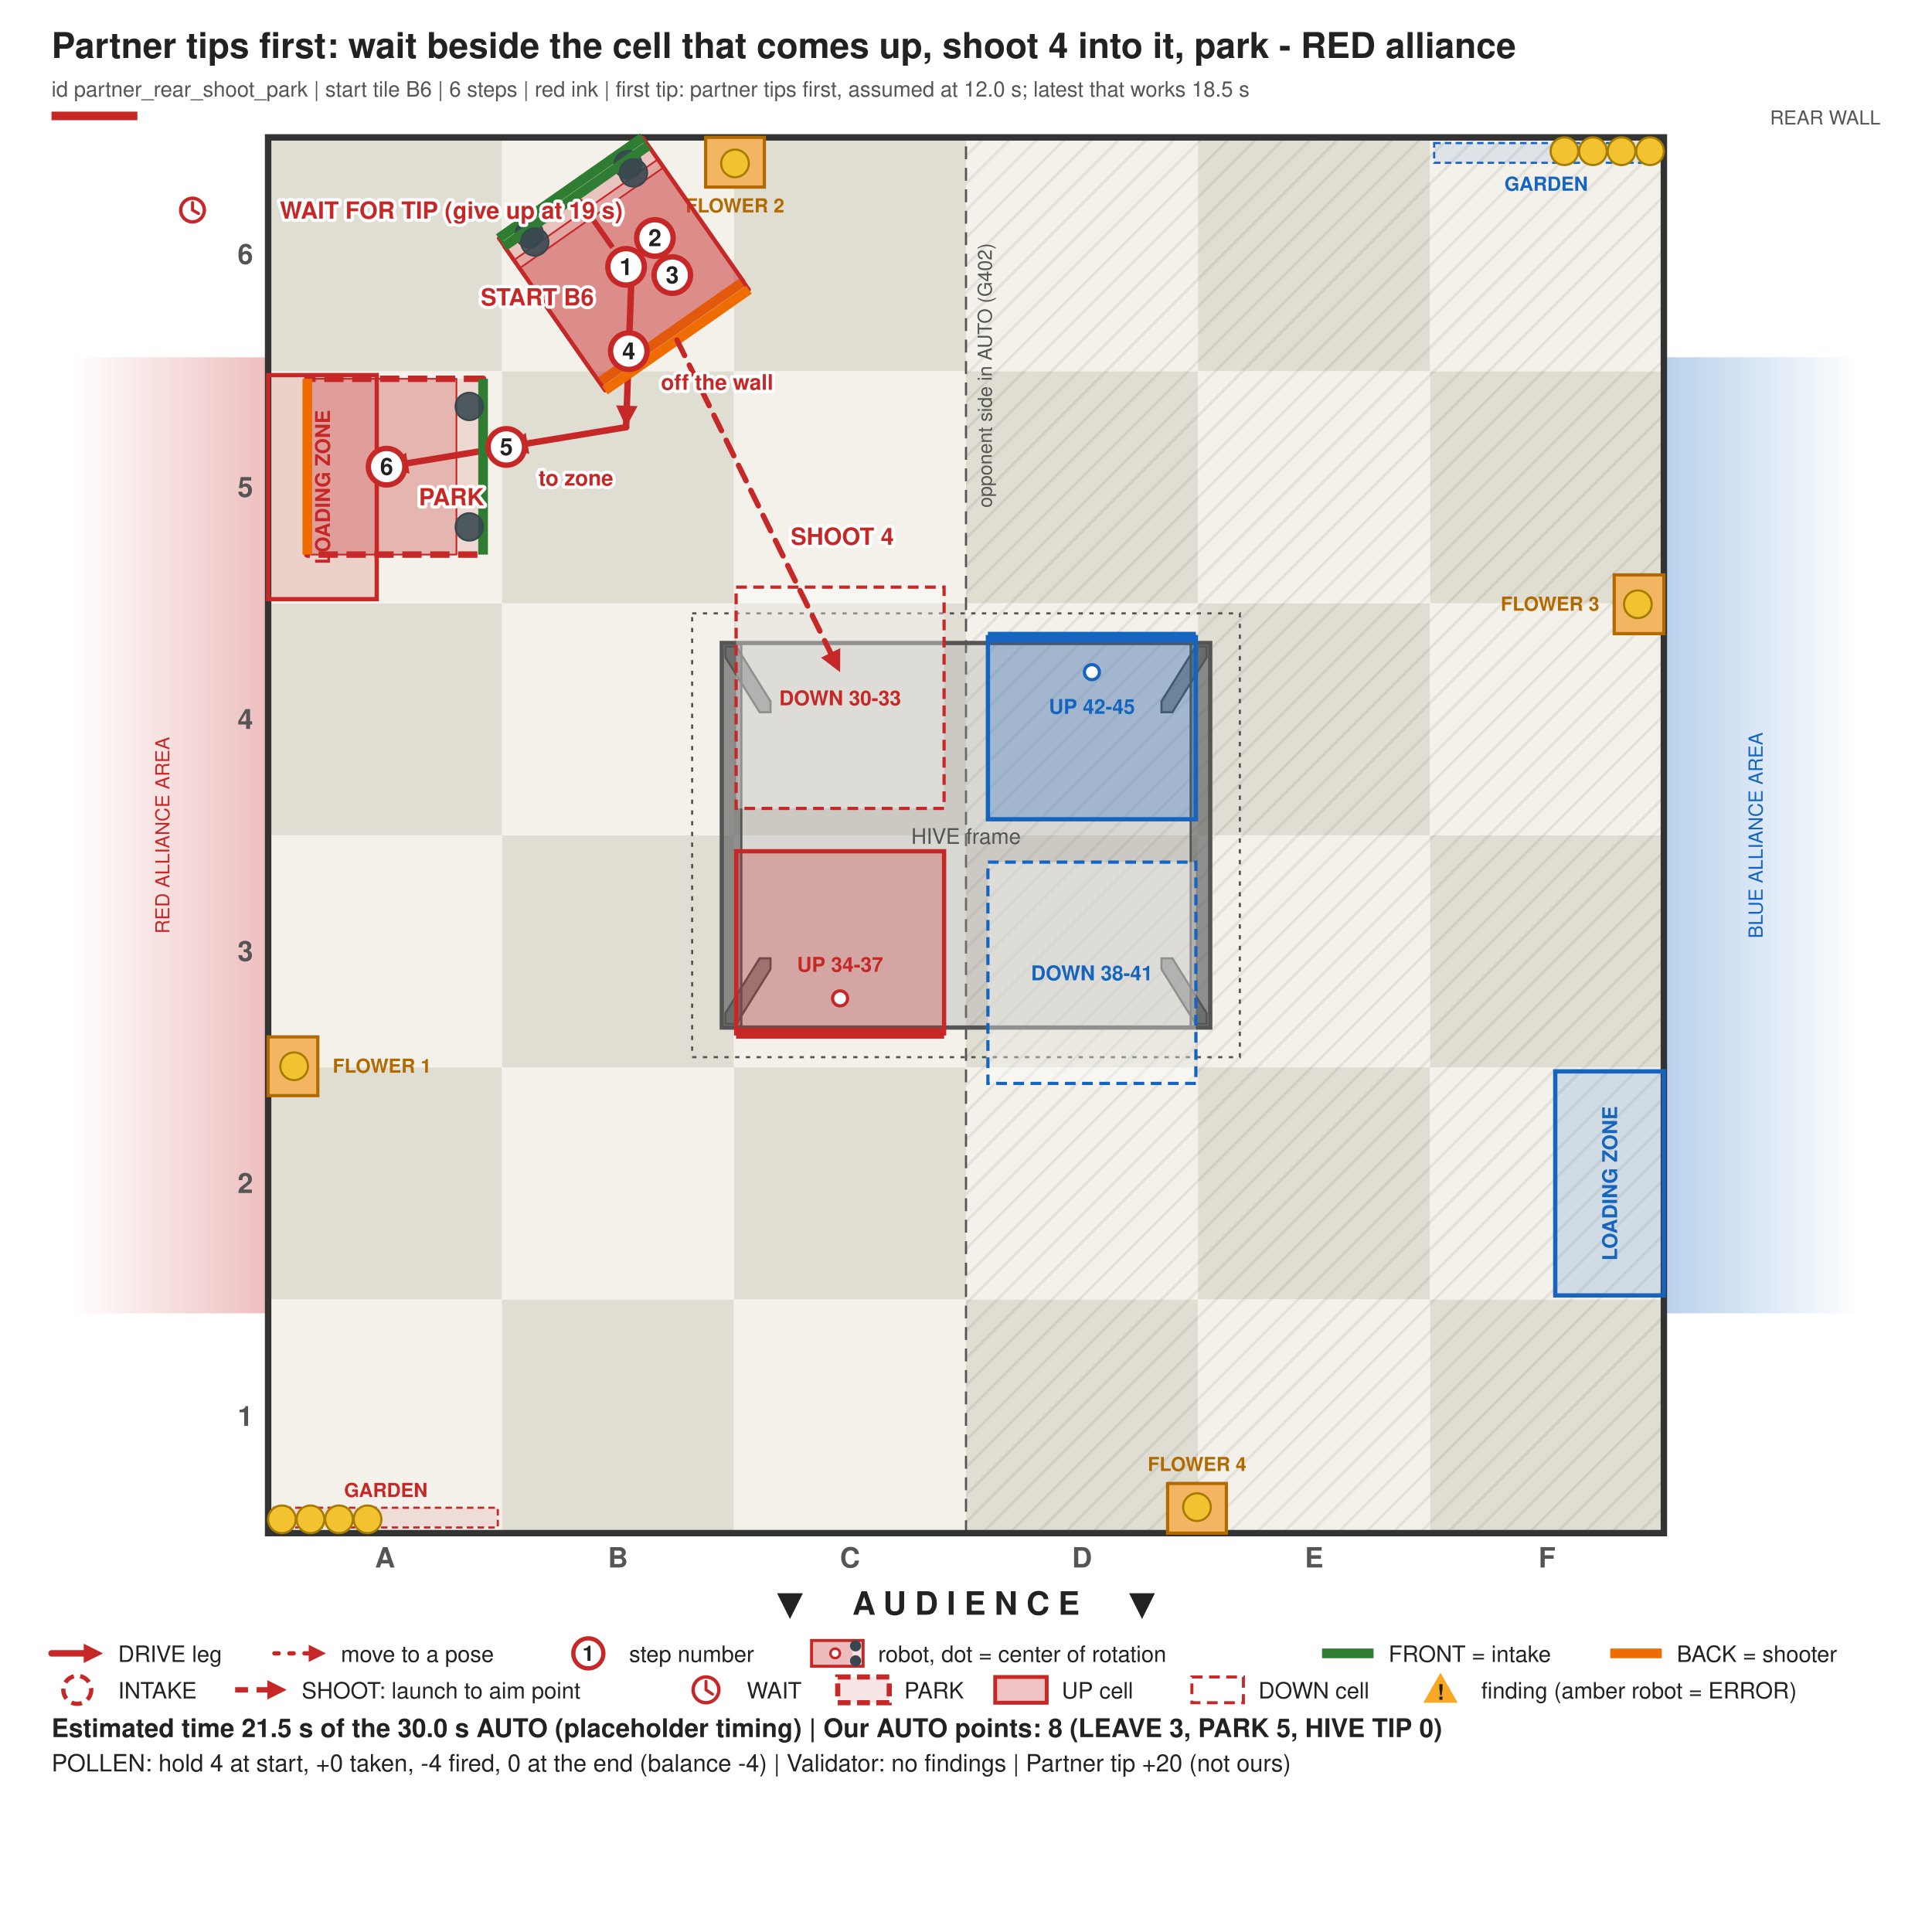
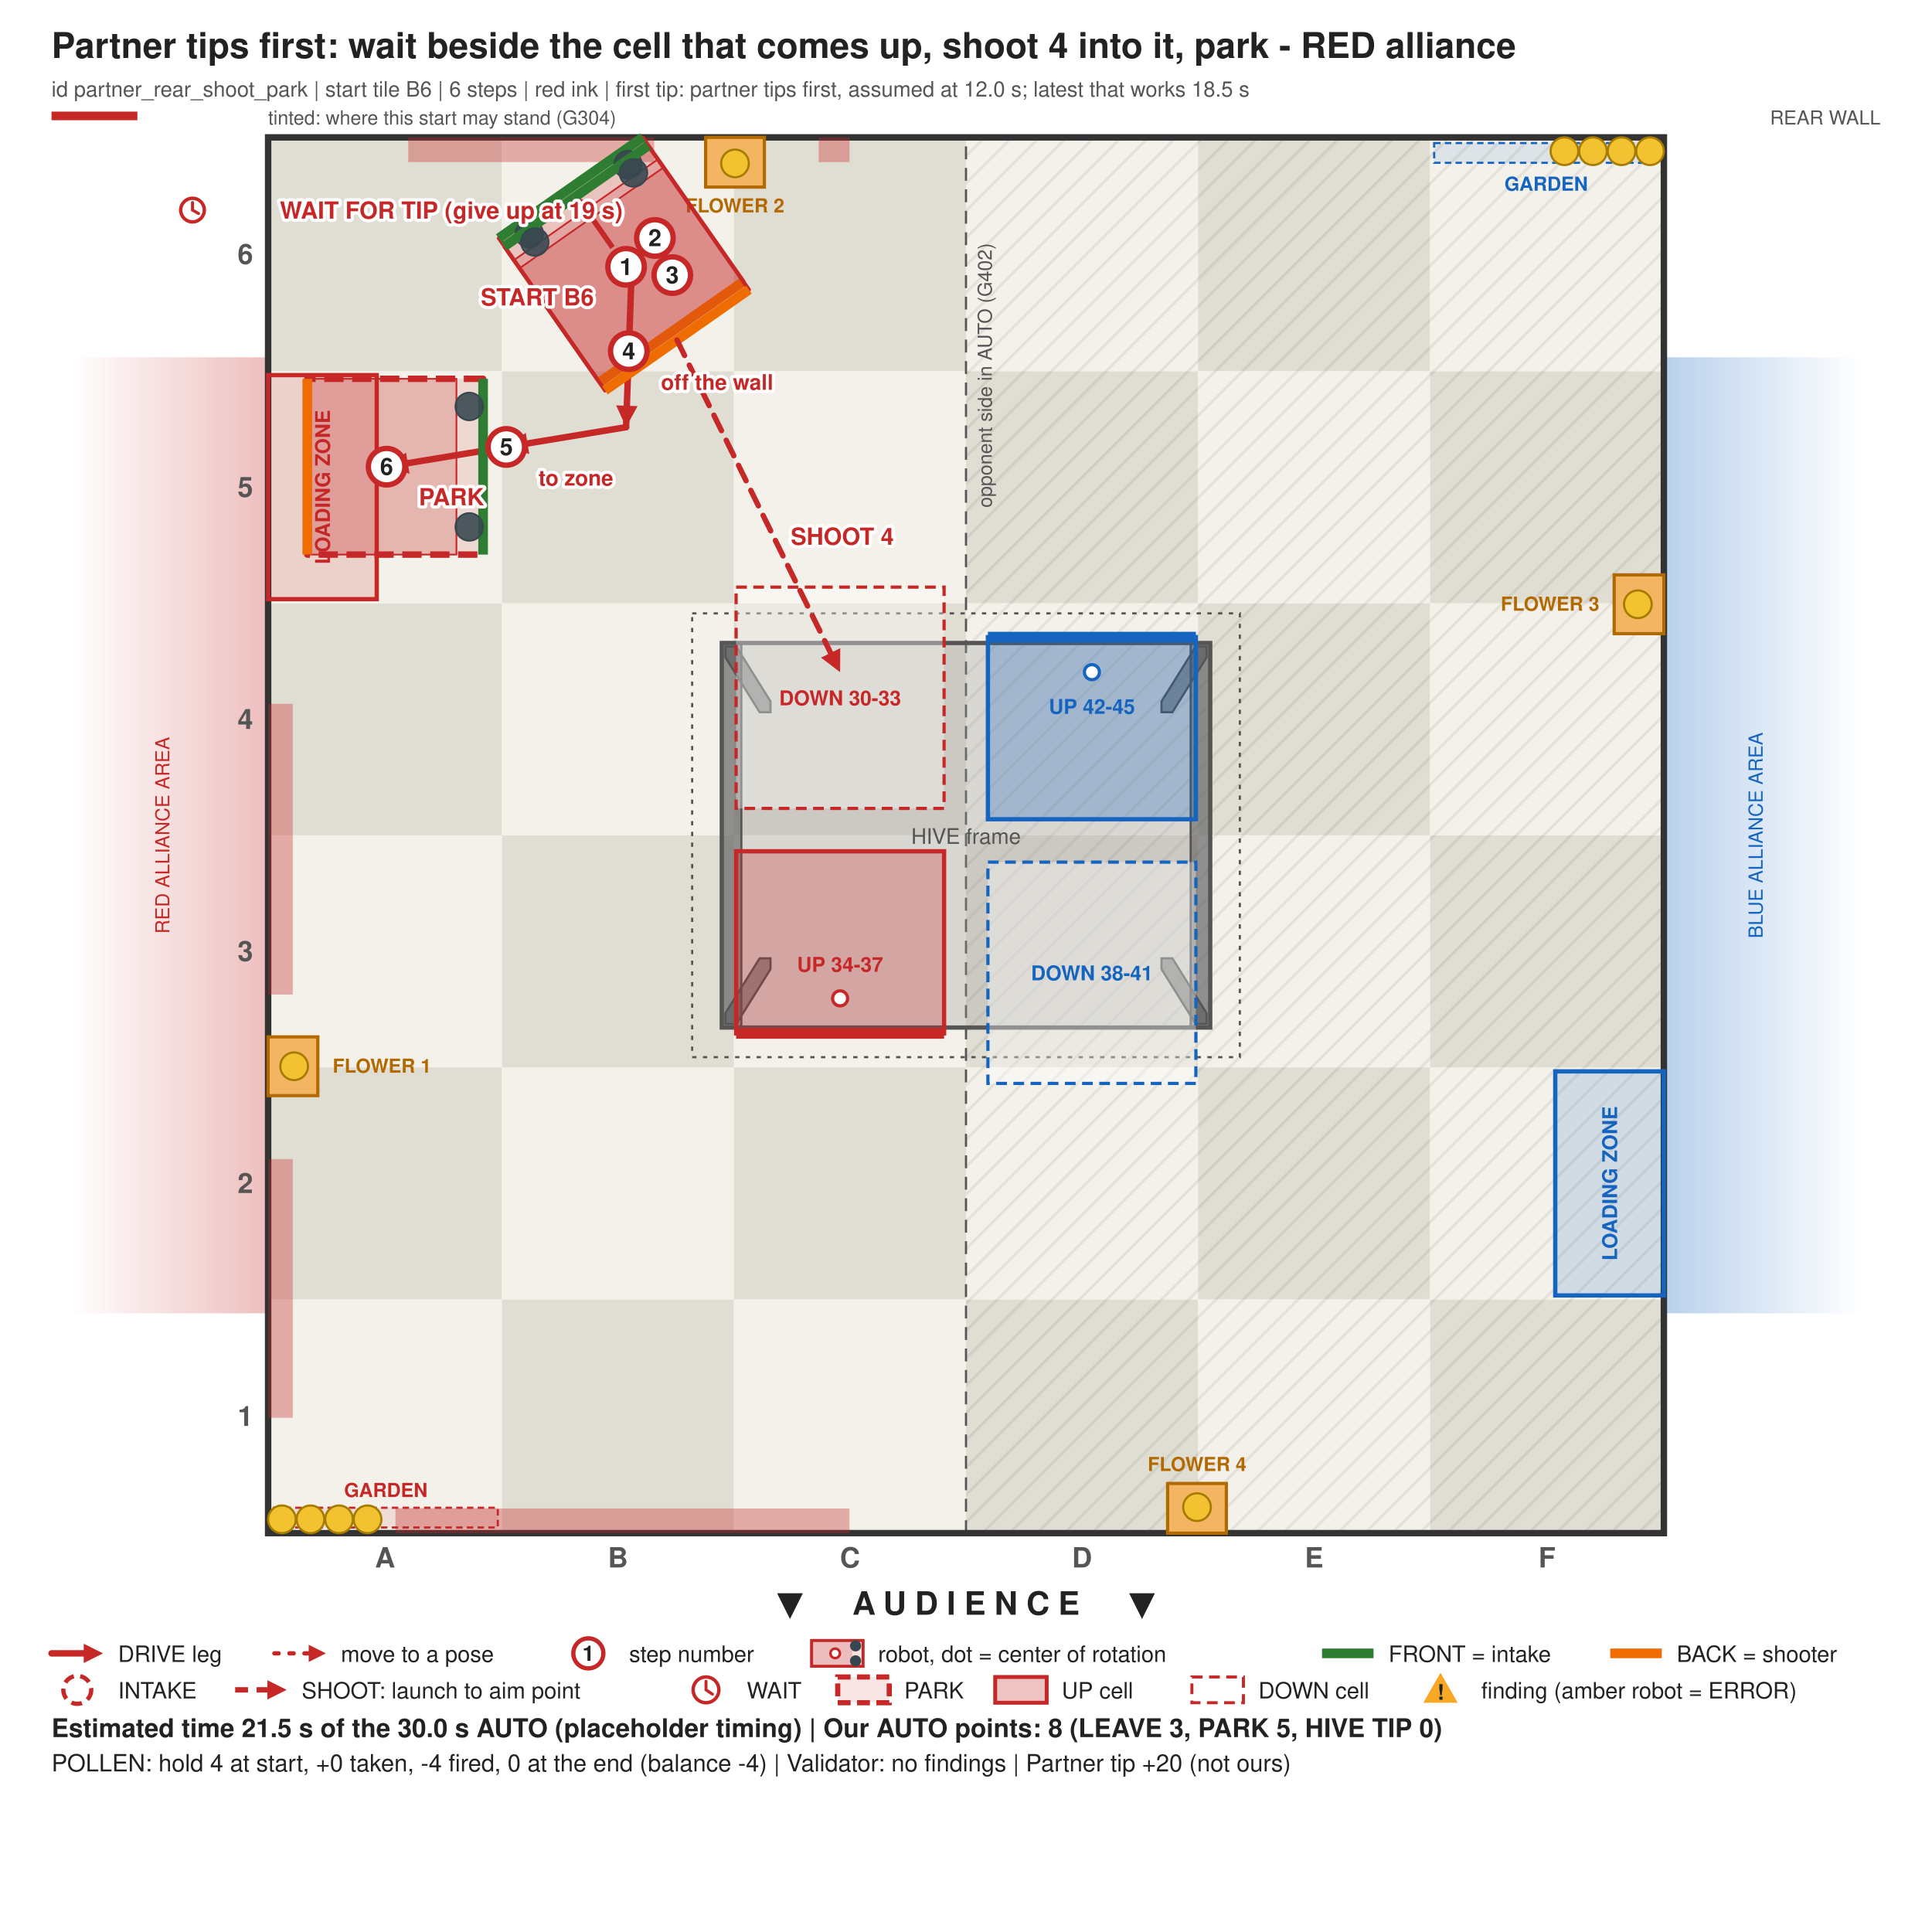
<svg xmlns="http://www.w3.org/2000/svg" viewBox="0 0 900 900" width="900" height="900" role="img" aria-labelledby="svg-title svg-desc" font-family="Helvetica, Arial, sans-serif">
  <defs>
    <linearGradient id="area-red" x1="1" y1="0" x2="0" y2="0">
      <stop offset="0" stop-color="#c62828" stop-opacity="0.30" />
      <stop offset="1" stop-color="#c62828" stop-opacity="0" />
    </linearGradient>
    <linearGradient id="area-blue" x1="0" y1="0" x2="1" y2="0">
      <stop offset="0" stop-color="#1565c0" stop-opacity="0.30" />
      <stop offset="1" stop-color="#1565c0" stop-opacity="0" />
    </linearGradient>
    <pattern id="opponent-hatch" width="9" height="9" patternUnits="userSpaceOnUse" patternTransform="rotate(45)">
      <line x1="0" y1="0" x2="0" y2="9" stroke="#000000" stroke-opacity="0.07" stroke-width="2.5" />
    </pattern>
  </defs>
  <rect id="background" x="0" y="0" width="900" height="900" fill="#ffffff" />
  <text id="title" x="24" y="27" font-size="16.54" font-weight="bold" fill="#222222">Partner tips first: wait beside the cell that comes up, shoot 4 into it, park - RED alliance</text>
  <text id="subtitle" x="24" y="45" font-size="9.9" fill="#555555">id partner_rear_shoot_park  |  start tile B6  |  6 steps  |  red ink  |  first tip: partner tips first, assumed at 12.0 s; latest that works 18.5 s</text>
  <rect x="24" y="52" width="40" height="4" fill="#c62828" />
  <g id="field">
    <rect class="alliance-area" data-alliance="RED" x="32.9" y="166.43" width="92" height="445.37" fill="url(#area-red)" />
    <rect class="alliance-area" data-alliance="BLUE" x="775.1" y="166.43" width="92" height="445.37" fill="url(#area-blue)" />
    <text x="78.9" y="389.12" font-size="9" fill="#c62828" text-anchor="middle" transform="rotate(-90 78.9 389.12)">RED ALLIANCE AREA</text>
    <text x="821.1" y="389.12" font-size="9" fill="#1565c0" text-anchor="middle" transform="rotate(-90 821.1 389.12)">BLUE ALLIANCE AREA</text>
    <rect class="tile" data-tile="A1" x="124.9" y="605.3" width="108.9" height="108.9" fill="#f3f1ea" />
    <rect class="tile" data-tile="A2" x="124.9" y="497.2" width="108.9" height="108.1" fill="#e0ddd2" />
    <rect class="tile" data-tile="A3" x="124.9" y="389.1" width="108.9" height="108.1" fill="#f3f1ea" />
    <rect class="tile" data-tile="A4" x="124.9" y="281" width="108.9" height="108.1" fill="#e0ddd2" />
    <rect class="tile" data-tile="A5" x="124.9" y="172.9" width="108.9" height="108.1" fill="#f3f1ea" />
    <rect class="tile" data-tile="A6" x="124.9" y="64" width="108.9" height="108.9" fill="#e0ddd2" />
    <rect class="tile" data-tile="B1" x="233.8" y="605.3" width="108.1" height="108.9" fill="#e0ddd2" />
    <rect class="tile" data-tile="B2" x="233.8" y="497.2" width="108.1" height="108.1" fill="#f3f1ea" />
    <rect class="tile" data-tile="B3" x="233.8" y="389.1" width="108.1" height="108.1" fill="#e0ddd2" />
    <rect class="tile" data-tile="B4" x="233.8" y="281" width="108.1" height="108.1" fill="#f3f1ea" />
    <rect class="tile" data-tile="B5" x="233.8" y="172.9" width="108.1" height="108.1" fill="#e0ddd2" />
    <rect class="tile" data-tile="B6" x="233.8" y="64" width="108.1" height="108.9" fill="#f3f1ea" />
    <rect class="tile" data-tile="C1" x="341.9" y="605.3" width="108.1" height="108.9" fill="#f3f1ea" />
    <rect class="tile" data-tile="C2" x="341.9" y="497.2" width="108.1" height="108.1" fill="#e0ddd2" />
    <rect class="tile" data-tile="C3" x="341.9" y="389.1" width="108.1" height="108.1" fill="#f3f1ea" />
    <rect class="tile" data-tile="C4" x="341.9" y="281" width="108.1" height="108.1" fill="#e0ddd2" />
    <rect class="tile" data-tile="C5" x="341.9" y="172.9" width="108.1" height="108.1" fill="#f3f1ea" />
    <rect class="tile" data-tile="C6" x="341.9" y="64" width="108.1" height="108.9" fill="#e0ddd2" />
    <rect class="tile" data-tile="D1" x="450" y="605.3" width="108.1" height="108.9" fill="#e0ddd2" />
    <rect class="tile" data-tile="D2" x="450" y="497.2" width="108.1" height="108.1" fill="#f3f1ea" />
    <rect class="tile" data-tile="D3" x="450" y="389.1" width="108.1" height="108.1" fill="#e0ddd2" />
    <rect class="tile" data-tile="D4" x="450" y="281" width="108.1" height="108.1" fill="#f3f1ea" />
    <rect class="tile" data-tile="D5" x="450" y="172.9" width="108.1" height="108.1" fill="#e0ddd2" />
    <rect class="tile" data-tile="D6" x="450" y="64" width="108.1" height="108.9" fill="#f3f1ea" />
    <rect class="tile" data-tile="E1" x="558.1" y="605.3" width="108.1" height="108.9" fill="#f3f1ea" />
    <rect class="tile" data-tile="E2" x="558.1" y="497.2" width="108.1" height="108.1" fill="#e0ddd2" />
    <rect class="tile" data-tile="E3" x="558.1" y="389.1" width="108.1" height="108.1" fill="#f3f1ea" />
    <rect class="tile" data-tile="E4" x="558.1" y="281" width="108.1" height="108.1" fill="#e0ddd2" />
    <rect class="tile" data-tile="E5" x="558.1" y="172.9" width="108.1" height="108.1" fill="#f3f1ea" />
    <rect class="tile" data-tile="E6" x="558.1" y="64" width="108.1" height="108.9" fill="#e0ddd2" />
    <rect class="tile" data-tile="F1" x="666.2" y="605.3" width="108.9" height="108.9" fill="#e0ddd2" />
    <rect class="tile" data-tile="F2" x="666.2" y="497.2" width="108.9" height="108.1" fill="#f3f1ea" />
    <rect class="tile" data-tile="F3" x="666.2" y="389.1" width="108.9" height="108.1" fill="#e0ddd2" />
    <rect class="tile" data-tile="F4" x="666.2" y="281" width="108.9" height="108.1" fill="#f3f1ea" />
    <rect class="tile" data-tile="F5" x="666.2" y="172.9" width="108.9" height="108.1" fill="#e0ddd2" />
    <rect class="tile" data-tile="F6" x="666.2" y="64" width="108.9" height="108.9" fill="#f3f1ea" />
    <rect id="opponent-side" x="450" y="64" width="325.1" height="650.2" fill="url(#opponent-hatch)" />
    <line id="side-line" x1="450" y1="714.2" x2="450" y2="64" stroke="#555555" stroke-width="1" stroke-dasharray="6 4" />
    <text id="opponent-label" x="462" y="174.86" font-size="9" fill="#555555" text-anchor="middle" transform="rotate(-90 462 174.86)">opponent side in AUTO (G402)</text>
    <text class="tile-label" x="179.35" y="730.2" font-size="13" font-weight="bold" text-anchor="middle" fill="#555555">A</text>
    <text class="tile-label" x="287.85" y="730.2" font-size="13" font-weight="bold" text-anchor="middle" fill="#555555">B</text>
    <text class="tile-label" x="395.95" y="730.2" font-size="13" font-weight="bold" text-anchor="middle" fill="#555555">C</text>
    <text class="tile-label" x="504.05" y="730.2" font-size="13" font-weight="bold" text-anchor="middle" fill="#555555">D</text>
    <text class="tile-label" x="612.15" y="730.2" font-size="13" font-weight="bold" text-anchor="middle" fill="#555555">E</text>
    <text class="tile-label" x="720.65" y="730.2" font-size="13" font-weight="bold" text-anchor="middle" fill="#555555">F</text>
    <text class="tile-label" x="117.9" y="664.25" font-size="13" font-weight="bold" text-anchor="end" fill="#555555">1</text>
    <text class="tile-label" x="117.9" y="555.75" font-size="13" font-weight="bold" text-anchor="end" fill="#555555">2</text>
    <text class="tile-label" x="117.9" y="447.65" font-size="13" font-weight="bold" text-anchor="end" fill="#555555">3</text>
    <text class="tile-label" x="117.9" y="339.55" font-size="13" font-weight="bold" text-anchor="end" fill="#555555">4</text>
    <text class="tile-label" x="117.9" y="231.45" font-size="13" font-weight="bold" text-anchor="end" fill="#555555">5</text>
    <text class="tile-label" x="117.9" y="122.95" font-size="13" font-weight="bold" text-anchor="end" fill="#555555">6</text>
    <rect id="field-border" x="124.9" y="64" width="650.2" height="650.2" fill="none" stroke="#333333" stroke-width="3" />
  </g>
  <g id="structures">
    <rect id="hive-frame" x="336.23" y="299.53" width="227.54" height="179.14" fill="#9a9a9a" fill-opacity="0.30" stroke="#555555" stroke-width="2" />
    <rect id="hive-keepout" x="322.43" y="285.73" width="255.14" height="206.74" fill="none" stroke="#555555" stroke-width="1" stroke-dasharray="2 3" />
    <g id="hive-solid">
      <polygon class="hive-foot" points="336.23,478.67 345.35,478.67 345.35,299.53 336.23,299.53" fill="#555555" fill-opacity="0.55" stroke="#555555" stroke-width="1" />
      <polygon class="hive-foot" points="554.65,478.67 563.77,478.67 563.77,299.53 554.65,299.53" fill="#555555" fill-opacity="0.55" stroke="#555555" stroke-width="1" />
      <polygon class="hive-foot" points="337.94,477.01 343,477.01 358.92,451.48 358.92,446.42 353.86,446.42 337.94,471.95" fill="#555555" fill-opacity="0.55" stroke="#555555" stroke-width="1" />
      <polygon class="hive-foot" points="337.94,306.25 353.86,331.78 358.92,331.78 358.92,326.72 343,301.19 337.94,301.19" fill="#555555" fill-opacity="0.55" stroke="#555555" stroke-width="1" />
      <polygon class="hive-foot" points="541.08,451.48 557,477.01 562.06,477.01 562.06,471.95 546.14,446.42 541.08,446.42" fill="#555555" fill-opacity="0.55" stroke="#555555" stroke-width="1" />
      <polygon class="hive-foot" points="541.08,331.78 546.14,331.78 562.06,306.25 562.06,301.19 557,301.19 541.08,326.72" fill="#555555" fill-opacity="0.55" stroke="#555555" stroke-width="1" />
    </g>
    <text x="450" y="393.1" font-size="10" fill="#555555" text-anchor="middle">HIVE frame</text>
    <g class="hive" data-alliance="RED">
      <g class="cell cell-down" data-alliance="RED" data-side="REAR">
        <rect x="342.91" y="273.5" width="96.88" height="103.09" fill="#ffffff" fill-opacity="0.35" stroke="#c62828" stroke-width="1.5" stroke-dasharray="5 3" />
        <text x="391.35" y="328.55" font-size="9.5" font-weight="bold" fill="#c62828" text-anchor="middle">DOWN 30-33</text>
      </g>
      <g class="cell cell-up" data-alliance="RED" data-side="AUDIENCE">
        <rect x="342.91" y="396.55" width="96.88" height="84.82" fill="#c62828" fill-opacity="0.28" stroke="#c62828" stroke-width="2" />
        <line class="cell-opening" x1="342.91" y1="481.38" x2="439.79" y2="481.38" stroke="#c62828" stroke-width="5" />
        <circle class="aim-point" cx="391.35" cy="465.08" r="3.5" fill="#ffffff" stroke="#c62828" stroke-width="1.5" />
        <text x="391.35" y="452.68" font-size="9.5" font-weight="bold" fill="#c62828" text-anchor="middle">UP 34-37</text>
      </g>
    </g>
    <g class="hive" data-alliance="BLUE">
      <g class="cell cell-down" data-alliance="BLUE" data-side="AUDIENCE">
        <rect x="460.21" y="401.61" width="96.88" height="103.09" fill="#ffffff" fill-opacity="0.35" stroke="#1565c0" stroke-width="1.5" stroke-dasharray="5 3" />
        <text x="508.65" y="456.66" font-size="9.5" font-weight="bold" fill="#1565c0" text-anchor="middle">DOWN 38-41</text>
      </g>
      <g class="cell cell-up" data-alliance="BLUE" data-side="REAR">
        <rect x="460.21" y="296.82" width="96.88" height="84.82" fill="#1565c0" fill-opacity="0.28" stroke="#1565c0" stroke-width="2" />
        <line class="cell-opening" x1="460.21" y1="296.82" x2="557.09" y2="296.82" stroke="#1565c0" stroke-width="5" />
        <circle class="aim-point" cx="508.65" cy="313.12" r="3.5" fill="#ffffff" stroke="#1565c0" stroke-width="1.5" />
        <text x="508.65" y="332.52" font-size="9.5" font-weight="bold" fill="#1565c0" text-anchor="middle">UP 42-45</text>
      </g>
    </g>
    <g class="flower" data-flower="1">
      <rect x="124.9" y="483.02" width="23.15" height="27.37" fill="#f3b562" stroke="#b26a00" stroke-width="1.5" />
      <circle cx="137.02" cy="496.71" r="6.44" fill="#f2c230" stroke="#a67c00" stroke-width="1" />
      <text x="154.95" y="499.71" font-size="9" fill="#b26a00" font-weight="bold" text-anchor="start">FLOWER 1</text>
    </g>
    <g class="flower" data-flower="2">
      <rect x="328.71" y="64" width="27.37" height="23.15" fill="#f3b562" stroke="#b26a00" stroke-width="1.5" />
      <circle cx="342.39" cy="76.12" r="6.44" fill="#f2c230" stroke="#a67c00" stroke-width="1" />
      <text x="342.39" y="98.95" font-size="9" fill="#b26a00" font-weight="bold" text-anchor="middle">FLOWER 2</text>
    </g>
    <g class="flower" data-flower="3">
      <rect x="751.95" y="267.81" width="23.15" height="27.37" fill="#f3b562" stroke="#b26a00" stroke-width="1.5" />
      <circle cx="762.98" cy="281.49" r="6.44" fill="#f2c230" stroke="#a67c00" stroke-width="1" />
      <text x="745.05" y="284.49" font-size="9" fill="#b26a00" font-weight="bold" text-anchor="end">FLOWER 3</text>
    </g>
    <g class="flower" data-flower="4">
      <rect x="543.92" y="691.05" width="27.37" height="23.15" fill="#f3b562" stroke="#b26a00" stroke-width="1.5" />
      <circle cx="557.61" cy="702.08" r="6.44" fill="#f2c230" stroke="#a67c00" stroke-width="1" />
      <text x="557.61" y="685.25" font-size="9" fill="#b26a00" font-weight="bold" text-anchor="middle">FLOWER 4</text>
    </g>
    <g class="garden" data-alliance="RED">
      <rect x="127.54" y="702.36" width="104.37" height="9.2" fill="#c62828" fill-opacity="0.10" stroke="#c62828" stroke-width="1" stroke-dasharray="3 2" />
      <circle class="pollen" cx="131.34" cy="707.76" r="6.44" fill="#f2c230" stroke="#a67c00" stroke-width="1" />
      <circle class="pollen" cx="144.63" cy="707.76" r="6.44" fill="#f2c230" stroke="#a67c00" stroke-width="1" />
      <circle class="pollen" cx="157.93" cy="707.76" r="6.44" fill="#f2c230" stroke="#a67c00" stroke-width="1" />
      <circle class="pollen" cx="171.22" cy="707.76" r="6.44" fill="#f2c230" stroke="#a67c00" stroke-width="1" />
      <text x="179.73" y="697.36" font-size="9" fill="#c62828" text-anchor="middle" font-weight="bold">GARDEN</text>
    </g>
    <g class="loading-zone" data-alliance="RED">
      <rect x="124.9" y="174.74" width="50.6" height="104.37" fill="#c62828" fill-opacity="0.16" stroke="#c62828" stroke-width="2" />
      <text x="150.2" y="230.43" font-size="9.5" font-weight="bold" fill="#c62828" text-anchor="middle" transform="rotate(-90 150.2 226.93)">LOADING ZONE</text>
    </g>
    <g class="garden" data-alliance="BLUE">
      <rect x="668.09" y="66.64" width="104.37" height="9.2" fill="#1565c0" fill-opacity="0.10" stroke="#1565c0" stroke-width="1" stroke-dasharray="3 2" />
      <circle class="pollen" cx="768.66" cy="70.44" r="6.44" fill="#f2c230" stroke="#a67c00" stroke-width="1" />
      <circle class="pollen" cx="755.37" cy="70.44" r="6.44" fill="#f2c230" stroke="#a67c00" stroke-width="1" />
      <circle class="pollen" cx="742.07" cy="70.44" r="6.44" fill="#f2c230" stroke="#a67c00" stroke-width="1" />
      <circle class="pollen" cx="728.78" cy="70.44" r="6.44" fill="#f2c230" stroke="#a67c00" stroke-width="1" />
      <text x="720.27" y="88.84" font-size="9" fill="#1565c0" text-anchor="middle" font-weight="bold">GARDEN</text>
    </g>
    <g class="loading-zone" data-alliance="BLUE">
      <rect x="724.5" y="499.09" width="50.6" height="104.37" fill="#1565c0" fill-opacity="0.16" stroke="#1565c0" stroke-width="2" />
      <text x="749.8" y="554.77" font-size="9.5" font-weight="bold" fill="#1565c0" text-anchor="middle" transform="rotate(-90 749.8 551.27)">LOADING ZONE</text>
    </g>
    <text id="audience-label" x="450" y="752.2" font-size="15" font-weight="bold" letter-spacing="4" text-anchor="middle" fill="#222222">AUDIENCE</text>
    <polygon class="compass-arrow" points="362,742.2 374,742.2 368,754.2" fill="#222222" />
    <polygon class="compass-arrow" points="526,742.2 538,742.2 532,754.2" fill="#222222" />
    <text x="876" y="58" font-size="9" fill="#555555" text-anchor="end">REAR WALL</text>
  </g>
+   <g id="start-bands" data-heading="125">
+     <rect class="start-band" data-wall="RED" data-from="11.68" data-to="37.88" x="124.9" y="539.94" width="11.5" height="120.52" fill="#c62828" fill-opacity="0.35" />
+     <rect class="start-band" data-wall="RED" data-from="54.55" data-to="83.98" x="124.9" y="327.88" width="11.5" height="135.41" fill="#c62828" fill-opacity="0.35" />
+     <rect class="start-band" data-wall="AUDIENCE" data-from="12.89" data-to="58.88" x="184.21" y="702.7" width="211.52" height="11.5" fill="#c62828" fill-opacity="0.35" />
+     <rect class="start-band" data-wall="REAR" data-from="14.19" data-to="39.1" x="190.16" y="64" width="114.58" height="11.5" fill="#c62828" fill-opacity="0.35" />
+     <rect class="start-band" data-wall="REAR" data-from="55.76" data-to="58.88" x="381.38" y="64" width="14.35" height="11.5" fill="#c62828" fill-opacity="0.35" />
+     <text class="start-band-label" x="124.9" y="58" font-size="9" fill="#555555">tinted: where this start may stand (G304)</text>
+   </g>
  <g id="route" data-ink="#c62828" data-alliance="RED" data-route="partner_rear_shoot_park">
    <g class="approach" data-step="3">
      <line x1="291.65" y1="124.3" x2="294.18" y2="128.16" stroke="#c62828" stroke-width="2" stroke-dasharray="2 5" stroke-linecap="round" opacity="0.85" />
      <polygon class="arrowhead" points="294.18,128.16 286.45,123.66 293.14,119.28" fill="#c62828" />
    </g>
    <g class="drive-leg" data-step="4" data-mode="CONSTANT">
      <path class="leg" d="M 294.18 128.16 L 291.65 199" fill="none" stroke="#c62828" stroke-width="3" stroke-linecap="round" stroke-linejoin="round" />
      <polygon class="arrowhead" points="291.65,199 287.01,188.83 297,189.19" fill="#c62828" />
    </g>
    <g class="drive-leg" data-step="5" data-mode="LINEAR">
      <path class="leg" d="M 291.65 199 L 180.1 217.4" fill="none" stroke="#c62828" stroke-width="3" stroke-linecap="round" stroke-linejoin="round" />
      <polygon class="arrowhead" points="235.87,208.2 244.93,201.64 246.56,211.51" fill="#c62828" />
      <polygon class="arrowhead" points="180.1,217.4 189.15,210.84 190.78,220.71" fill="#c62828" />
    </g>
    <g id="start-footprint" class="footprint start" data-step="1">
      <polygon class="outline" points="232.34,110.96 279.3,178.04 346.37,131.07 299.41,64" fill="#c62828" fill-opacity="0.14" stroke="#c62828" stroke-width="1.8" stroke-linejoin="round" />
      <polygon class="chassis" points="239.46,121.14 279.3,178.04 346.37,131.07 306.53,74.17" fill="#c62828" fill-opacity="0.2" stroke="#c62828" stroke-width="0.8" stroke-linejoin="round" />
      <line class="front-edge" x1="232.34" y1="110.96" x2="299.41" y2="64" stroke="#2e7d32" stroke-width="4.5" />
      <line class="back-edge" x1="279.3" y1="178.04" x2="346.37" y2="131.07" stroke="#ef6c00" stroke-width="4.5" />
      <circle class="wheel" data-wheel="LEFT" cx="246.58" cy="108.85" r="6.44" fill="#37474f" fill-opacity="0.88" stroke="#37474f" stroke-width="0.8" />
      <circle class="wheel" data-wheel="RIGHT" cx="292.55" cy="76.66" r="6.44" fill="#37474f" fill-opacity="0.88" stroke="#37474f" stroke-width="0.8" />
      <g class="pose-point" data-x="36.25" data-y="128.24">
        <circle cx="291.65" cy="124.3" r="3.4" fill="#ffffff" fill-opacity="0.92" stroke="#c62828" stroke-width="1.6" />
        <line x1="288.25" y1="124.3" x2="295.05" y2="124.3" stroke="#c62828" stroke-width="1" />
        <line x1="291.65" y1="120.9" x2="291.65" y2="127.7" stroke="#c62828" stroke-width="1" />
      </g>
      <line class="heading-arrow" x1="285.34" y1="115.29" x2="273.33" y2="98.13" stroke="#c62828" stroke-width="2.5" />
      <polygon class="arrowhead" points="268.74,91.58 278.57,96.9 270.38,102.64" fill="#c62828" />
    </g>
    <g class="shoot-pose" data-step="3" data-nominal="false">
      <polygon class="outline" points="234.87,114.83 281.83,181.9 348.9,134.94 301.94,67.86" fill="#c62828" fill-opacity="0.1" stroke="#c62828" stroke-width="1.8" stroke-linejoin="round" />
      <polygon class="chassis" points="241.99,125 281.83,181.9 348.9,134.94 309.06,78.04" fill="#c62828" fill-opacity="0.2" stroke="#c62828" stroke-width="0.8" stroke-linejoin="round" />
      <line class="front-edge" x1="234.87" y1="114.83" x2="301.94" y2="67.86" stroke="#2e7d32" stroke-width="4.5" />
      <line class="back-edge" x1="281.83" y1="181.9" x2="348.9" y2="134.94" stroke="#ef6c00" stroke-width="4.5" />
      <circle class="wheel" data-wheel="LEFT" cx="249.11" cy="112.72" r="6.44" fill="#37474f" fill-opacity="0.88" stroke="#37474f" stroke-width="0.8" />
      <circle class="wheel" data-wheel="RIGHT" cx="295.08" cy="80.53" r="6.44" fill="#37474f" fill-opacity="0.88" stroke="#37474f" stroke-width="0.8" />
      <g class="pose-point" data-x="36.8" data-y="127.4">
        <circle cx="294.18" cy="128.16" r="3.4" fill="#ffffff" fill-opacity="0.92" stroke="#c62828" stroke-width="1.6" />
        <line x1="290.78" y1="128.16" x2="297.58" y2="128.16" stroke="#c62828" stroke-width="1" />
        <line x1="294.18" y1="124.76" x2="294.18" y2="131.56" stroke="#c62828" stroke-width="1" />
      </g>
      <line class="shot" x1="315.37" y1="158.42" x2="387.38" y2="305.04" stroke="#c62828" stroke-width="2.5" stroke-dasharray="8 5" stroke-linecap="round" />
      <polygon class="arrowhead" points="391.35,313.12 382.45,306.35 391.43,301.94" fill="#c62828" />
    </g>
    <g class="park-outline" data-step="6">
      <polygon class="outline" points="225.04,176.46 143.16,176.46 143.16,258.34 225.04,258.34" fill="#c62828" fill-opacity="0.12" stroke="#c62828" stroke-width="3" stroke-dasharray="9 4" stroke-linejoin="round" />
      <polygon class="chassis" points="212.62,176.46 143.16,176.46 143.16,258.34 212.62,258.34" fill="#c62828" fill-opacity="0.2" stroke="#c62828" stroke-width="0.8" stroke-linejoin="round" />
      <line class="front-edge" x1="225.04" y1="176.46" x2="225.04" y2="258.34" stroke="#2e7d32" stroke-width="4.5" />
      <line class="back-edge" x1="143.16" y1="176.46" x2="143.16" y2="258.34" stroke="#ef6c00" stroke-width="4.5" />
      <circle class="wheel" data-wheel="LEFT" cx="218.6" cy="189.34" r="6.44" fill="#37474f" fill-opacity="0.88" stroke="#37474f" stroke-width="0.8" />
      <circle class="wheel" data-wheel="RIGHT" cx="218.6" cy="245.46" r="6.44" fill="#37474f" fill-opacity="0.88" stroke="#37474f" stroke-width="0.8" />
      <g class="pose-point" data-x="12" data-y="108">
        <circle cx="180.1" cy="217.4" r="3.4" fill="#ffffff" fill-opacity="0.92" stroke="#c62828" stroke-width="1.6" />
        <line x1="176.7" y1="217.4" x2="183.5" y2="217.4" stroke="#c62828" stroke-width="1" />
        <line x1="180.1" y1="214" x2="180.1" y2="220.8" stroke="#c62828" stroke-width="1" />
      </g>
    </g>
    <g id="badges">
      <g class="badge" data-step="1" data-kind="START">
        <circle cx="291.65" cy="124.3" r="8.5" fill="#ffffff" stroke="#c62828" stroke-width="2.5" />
        <text x="291.65" y="128.1" font-size="11" font-weight="bold" text-anchor="middle" fill="#222222">1</text>
      </g>
      <g class="badge" data-step="2" data-kind="WAIT_FOR_TIP">
        <circle cx="305.08" cy="110.86" r="8.5" fill="#ffffff" stroke="#c62828" stroke-width="2.5" />
        <text x="305.08" y="114.66" font-size="11" font-weight="bold" text-anchor="middle" fill="#222222">2</text>
      </g>
      <g class="badge" data-step="3" data-kind="SHOOT">
        <circle cx="313.18" cy="128.16" r="8.5" fill="#ffffff" stroke="#c62828" stroke-width="2.5" />
        <text x="313.18" y="131.96" font-size="11" font-weight="bold" text-anchor="middle" fill="#222222">3</text>
      </g>
      <g class="badge" data-step="4" data-kind="DRIVE">
        <circle cx="292.91" cy="163.58" r="8.5" fill="#ffffff" stroke="#c62828" stroke-width="2.5" />
        <text x="292.91" y="167.38" font-size="11" font-weight="bold" text-anchor="middle" fill="#222222">4</text>
      </g>
      <g class="badge" data-step="5" data-kind="DRIVE">
        <circle cx="235.87" cy="208.2" r="8.5" fill="#ffffff" stroke="#c62828" stroke-width="2.5" />
        <text x="235.87" y="212" font-size="11" font-weight="bold" text-anchor="middle" fill="#222222">5</text>
      </g>
      <g class="badge" data-step="6" data-kind="PARK">
        <circle cx="180.1" cy="217.4" r="8.5" fill="#ffffff" stroke="#c62828" stroke-width="2.5" />
        <text x="180.1" y="221.2" font-size="11" font-weight="bold" text-anchor="middle" fill="#222222">6</text>
      </g>
    </g>
    <g id="step-labels">
      <text class="step-label" x="276.65" y="142.3" font-size="11" font-weight="bold" fill="#c62828" text-anchor="end" stroke="#ffffff" stroke-width="3" stroke-linejoin="round" paint-order="stroke">START B6</text>
      <g class="clock">
        <circle cx="89.68" cy="97.86" r="5.5" fill="#ffffff" stroke="#c62828" stroke-width="1.6" />
        <polyline points="89.68,94.36 89.68,97.86 92.48,99.46" fill="none" stroke="#c62828" stroke-width="1.4" stroke-linecap="round" />
      </g>
      <text class="step-label" x="290.08" y="101.86" font-size="11" font-weight="bold" fill="#c62828" text-anchor="end" stroke="#ffffff" stroke-width="3" stroke-linejoin="round" paint-order="stroke">WAIT FOR TIP (give up at 19 s)</text>
      <text class="step-label" x="368.36" y="253.77" font-size="11" font-weight="bold" fill="#c62828" text-anchor="start" stroke="#ffffff" stroke-width="3" stroke-linejoin="round" paint-order="stroke">SHOOT 4</text>
      <text class="step-label" x="307.91" y="181.58" font-size="10" font-weight="bold" fill="#c62828" text-anchor="start" stroke="#ffffff" stroke-width="3" stroke-linejoin="round" paint-order="stroke">off the wall</text>
      <text class="step-label" x="250.87" y="226.2" font-size="10" font-weight="bold" fill="#c62828" text-anchor="start" stroke="#ffffff" stroke-width="3" stroke-linejoin="round" paint-order="stroke">to zone</text>
      <text class="step-label" x="195.1" y="235.4" font-size="11" font-weight="bold" fill="#c62828" text-anchor="start" stroke="#ffffff" stroke-width="3" stroke-linejoin="round" paint-order="stroke">PARK</text>
    </g>
    <g id="issue-marks">
</g>
  </g>
  <g id="legend">
    <g class="legend-item" data-icon="drive">
      <line x1="24" y1="770.2" x2="40" y2="770.2" stroke="#c62828" stroke-width="3" stroke-linecap="round" />
      <polygon class="arrowhead" points="48,770.2 39,774.7 39,765.7" fill="#c62828" />
      <text x="55" y="774.2" font-size="10.5" fill="#222222">DRIVE leg</text>
    </g>
    <g class="legend-item" data-icon="approach">
      <line x1="127.81" y1="770.2" x2="143.81" y2="770.2" stroke="#c62828" stroke-width="2" stroke-dasharray="2 5" stroke-linecap="round" />
      <polygon class="arrowhead" points="151.81,770.2 143.81,774.2 143.81,766.2" fill="#c62828" />
      <text x="158.81" y="774.2" font-size="10.5" fill="#222222">move to a pose</text>
    </g>
    <g class="legend-item" data-icon="badge">
      <circle cx="274.07" cy="770.2" r="7" fill="#ffffff" stroke="#c62828" stroke-width="2" />
      <text x="274.07" y="773.7" font-size="10" font-weight="bold" text-anchor="middle" fill="#222222">1</text>
      <text x="293.07" y="774.2" font-size="10.5" fill="#222222">step number</text>
    </g>
    <g class="legend-item" data-icon="robot">
      <rect x="378.06" y="764.2" width="24" height="12" fill="#c62828" fill-opacity="0.14" stroke="#c62828" stroke-width="1.4" />
      <rect x="378.06" y="764.2" width="19" height="12" fill="#c62828" fill-opacity="0.2" />
      <circle cx="398.56" cy="766.7" r="2.6" fill="#37474f" />
      <circle cx="398.56" cy="773.7" r="2.6" fill="#37474f" />
      <circle cx="389.06" cy="770.2" r="2.2" fill="#ffffff" stroke="#c62828" stroke-width="1.2" />
      <text x="409.06" y="774.2" font-size="10.5" fill="#222222">robot, dot = center of rotation</text>
    </g>
    <g class="legend-item" data-icon="front">
      <line x1="615.85" y1="770.2" x2="639.85" y2="770.2" stroke="#2e7d32" stroke-width="4.5" />
      <text x="646.85" y="774.2" font-size="10.5" fill="#222222">FRONT = intake</text>
    </g>
    <g class="legend-item" data-icon="back">
      <line x1="750.11" y1="770.2" x2="774.11" y2="770.2" stroke="#ef6c00" stroke-width="4.5" />
      <text x="781.11" y="774.2" font-size="10.5" fill="#222222">BACK = shooter</text>
    </g>
    <g class="legend-item" data-icon="intake">
      <circle cx="36" cy="787.2" r="6.5" fill="none" stroke="#c62828" stroke-width="2" stroke-dasharray="5 3" />
      <text x="55" y="791.2" font-size="10.5" fill="#222222">INTAKE</text>
    </g>
    <g class="legend-item" data-icon="shoot">
      <line x1="109.54" y1="787.2" x2="125.54" y2="787.2" stroke="#c62828" stroke-width="2.5" stroke-dasharray="6 4" />
      <polygon class="arrowhead" points="133.54,787.2 124.54,791.7 124.54,782.7" fill="#c62828" />
      <text x="140.54" y="791.2" font-size="10.5" fill="#222222">SHOOT: launch to aim point</text>
    </g>
    <g class="legend-item" data-icon="wait">
      <circle cx="328.88" cy="787.2" r="6" fill="#ffffff" stroke="#c62828" stroke-width="1.6" />
      <polyline points="328.88,783.2 328.88,787.2 331.88,789.2" fill="none" stroke="#c62828" stroke-width="1.4" stroke-linecap="round" />
      <text x="347.88" y="791.2" font-size="10.5" fill="#222222">WAIT</text>
    </g>
    <g class="legend-item" data-icon="park">
      <rect x="390.24" y="781.2" width="24" height="12" fill="#c62828" fill-opacity="0.12" stroke="#c62828" stroke-width="2.4" stroke-dasharray="6 3" />
      <text x="421.24" y="791.2" font-size="10.5" fill="#222222">PARK</text>
    </g>
    <g class="legend-item" data-icon="up">
      <rect x="463.6" y="781.2" width="24" height="12" fill="#c62828" fill-opacity="0.28" stroke="#c62828" stroke-width="1.8" />
      <text x="494.6" y="791.2" font-size="10.5" fill="#222222">UP cell</text>
    </g>
    <g class="legend-item" data-icon="down">
      <rect x="555.23" y="781.2" width="24" height="12" fill="#ffffff" fill-opacity="0.35" stroke="#c62828" stroke-width="1.4" stroke-dasharray="5 3" />
      <text x="586.23" y="791.2" font-size="10.5" fill="#222222">DOWN cell</text>
    </g>
    <g class="legend-item" data-icon="issue">
      <polygon points="671.04,779.2 679.04,793.2 663.04,793.2" fill="#f9a825" />
      <text x="671.04" y="791.8" font-size="10" font-weight="bold" text-anchor="middle" fill="#222222">!</text>
      <text x="690.04" y="791.2" font-size="10.5" fill="#222222">finding (amber robot = ERROR)</text>
    </g>
  </g>
  <g id="footer">
    <text id="footer-metrics" x="24" y="809.2" font-size="12" font-weight="bold" fill="#222222">Estimated time 21.5 s of the 30.0 s AUTO (placeholder timing)   |   Our AUTO points: 8  (LEAVE 3, PARK 5, HIVE TIP 0)</text>
    <text id="footer-pollen" x="24" y="825.2" font-size="11.1" fill="#222222">POLLEN: hold 4 at start, +0 taken, -4 fired, 0 at the end (balance -4)   |   Validator: no findings   |   Partner tip +20 (not ours)</text>
  </g>
</svg>
